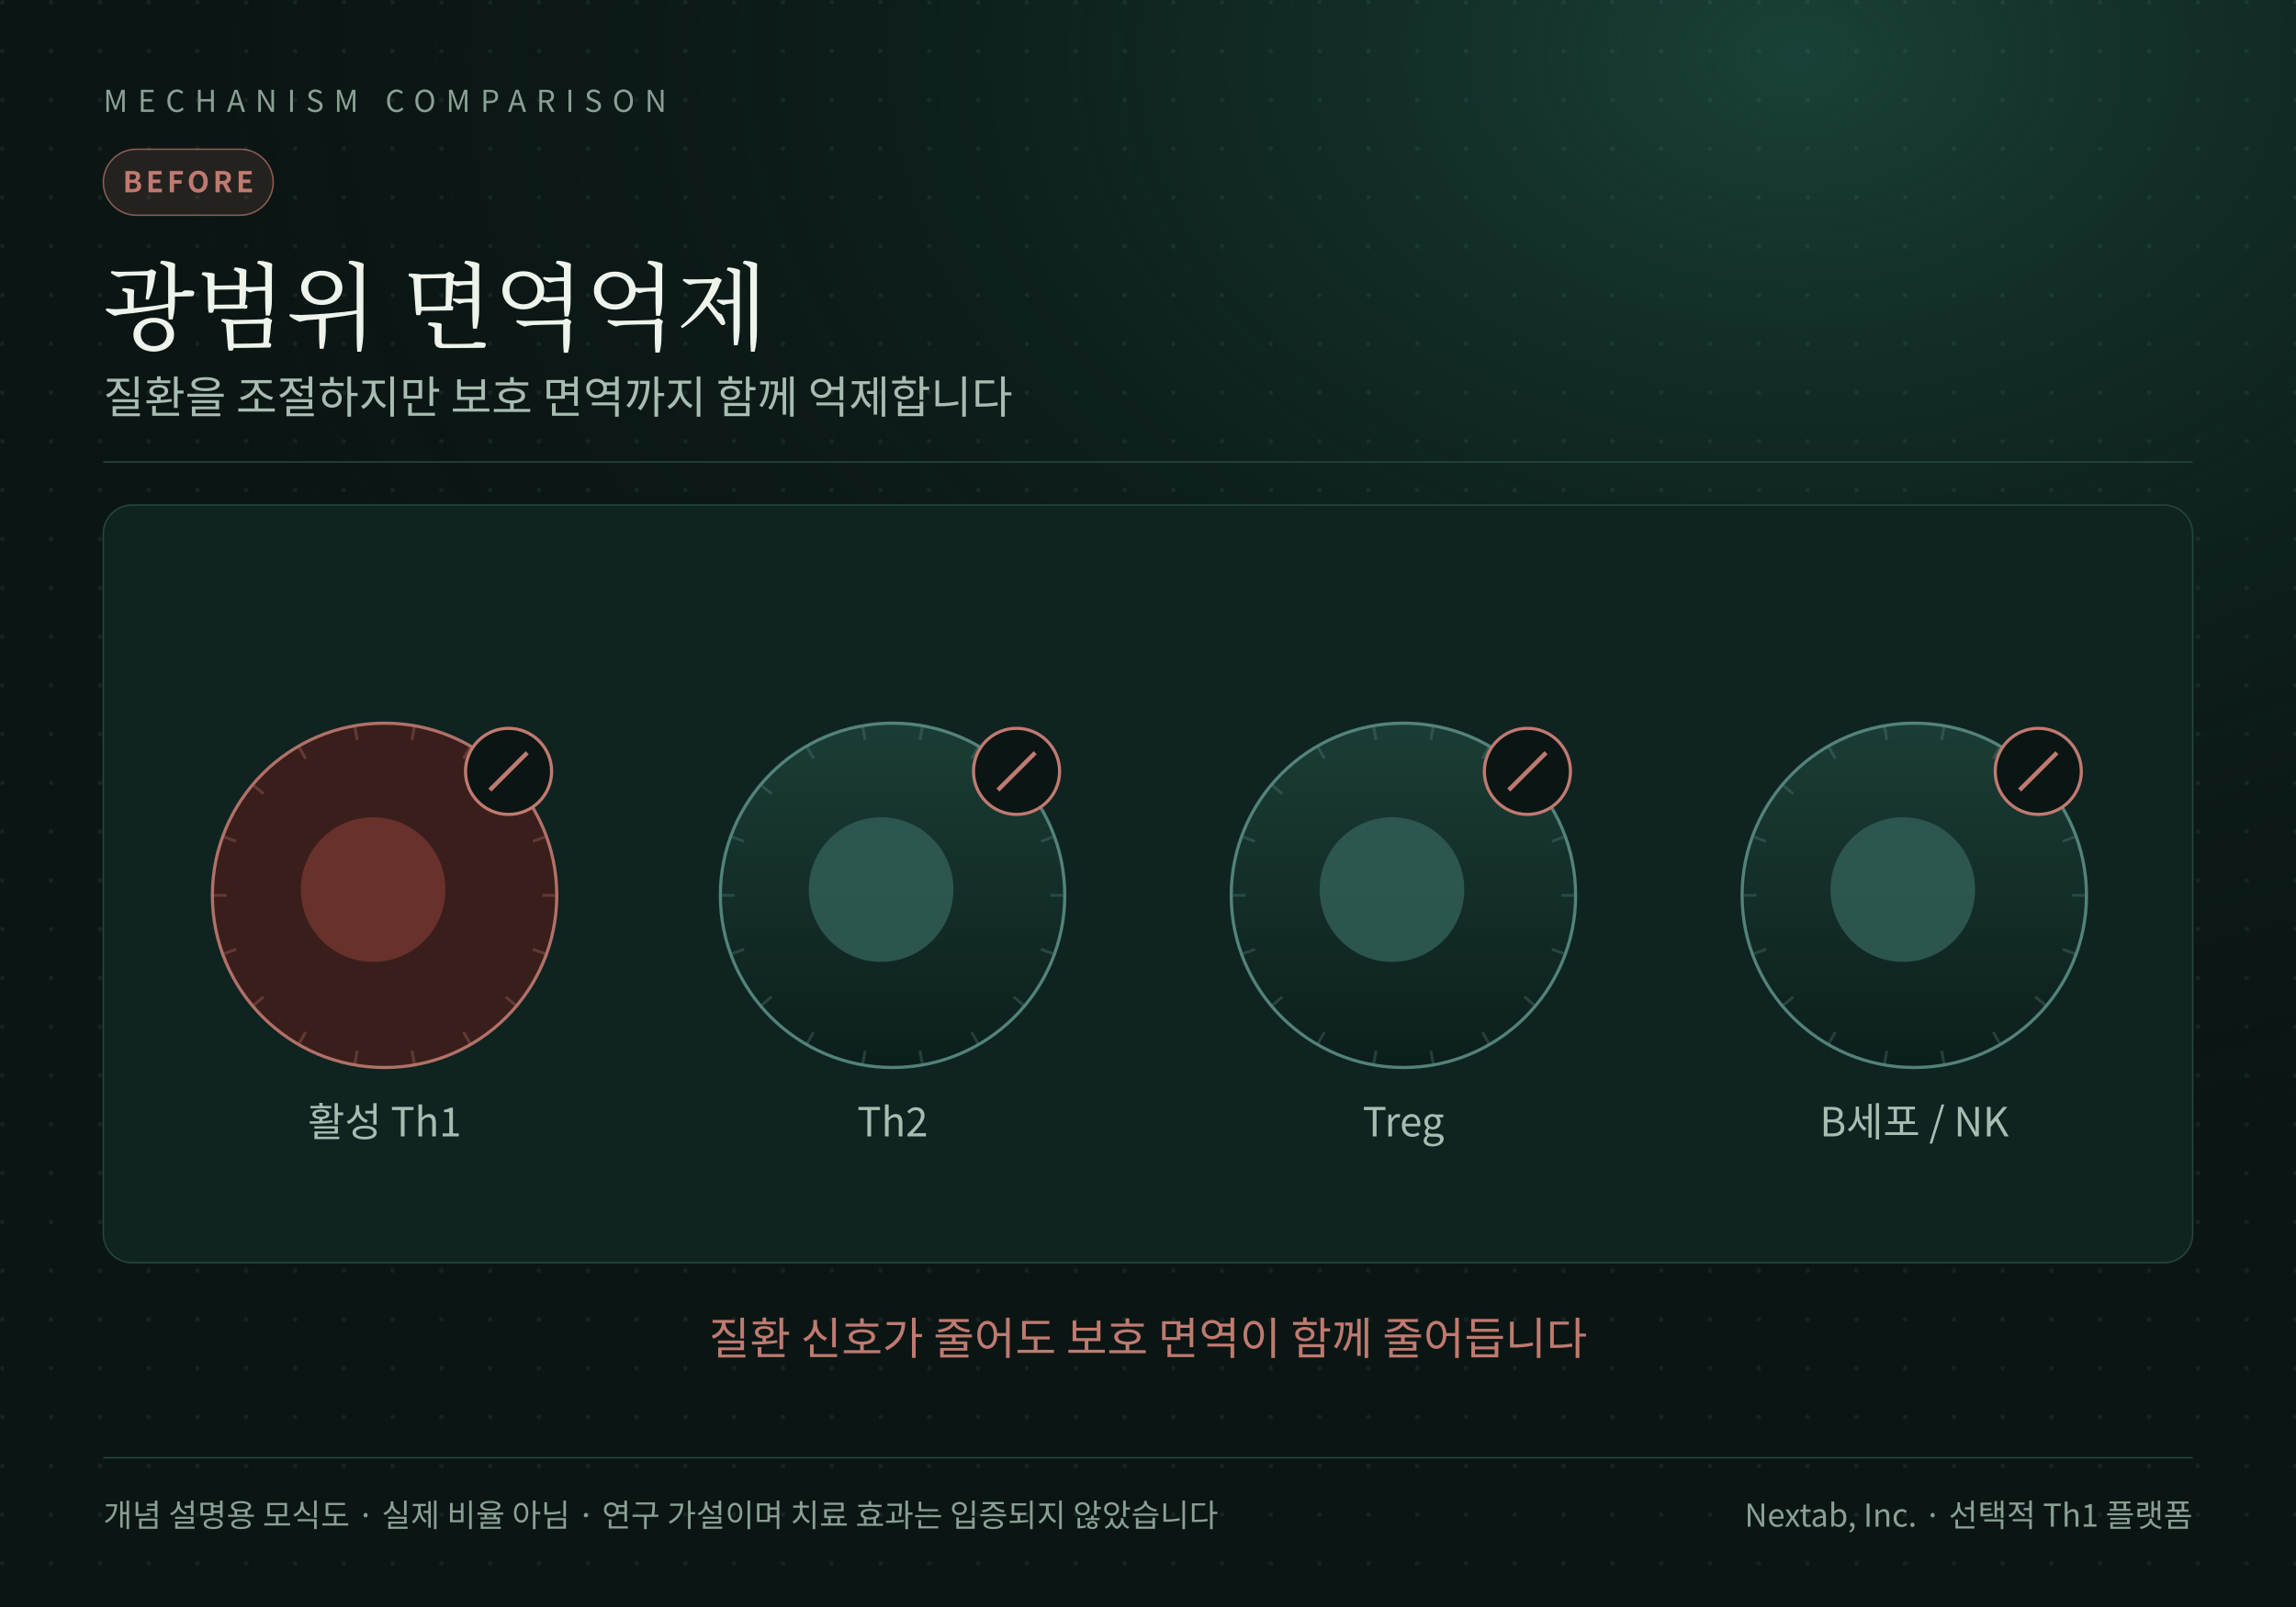
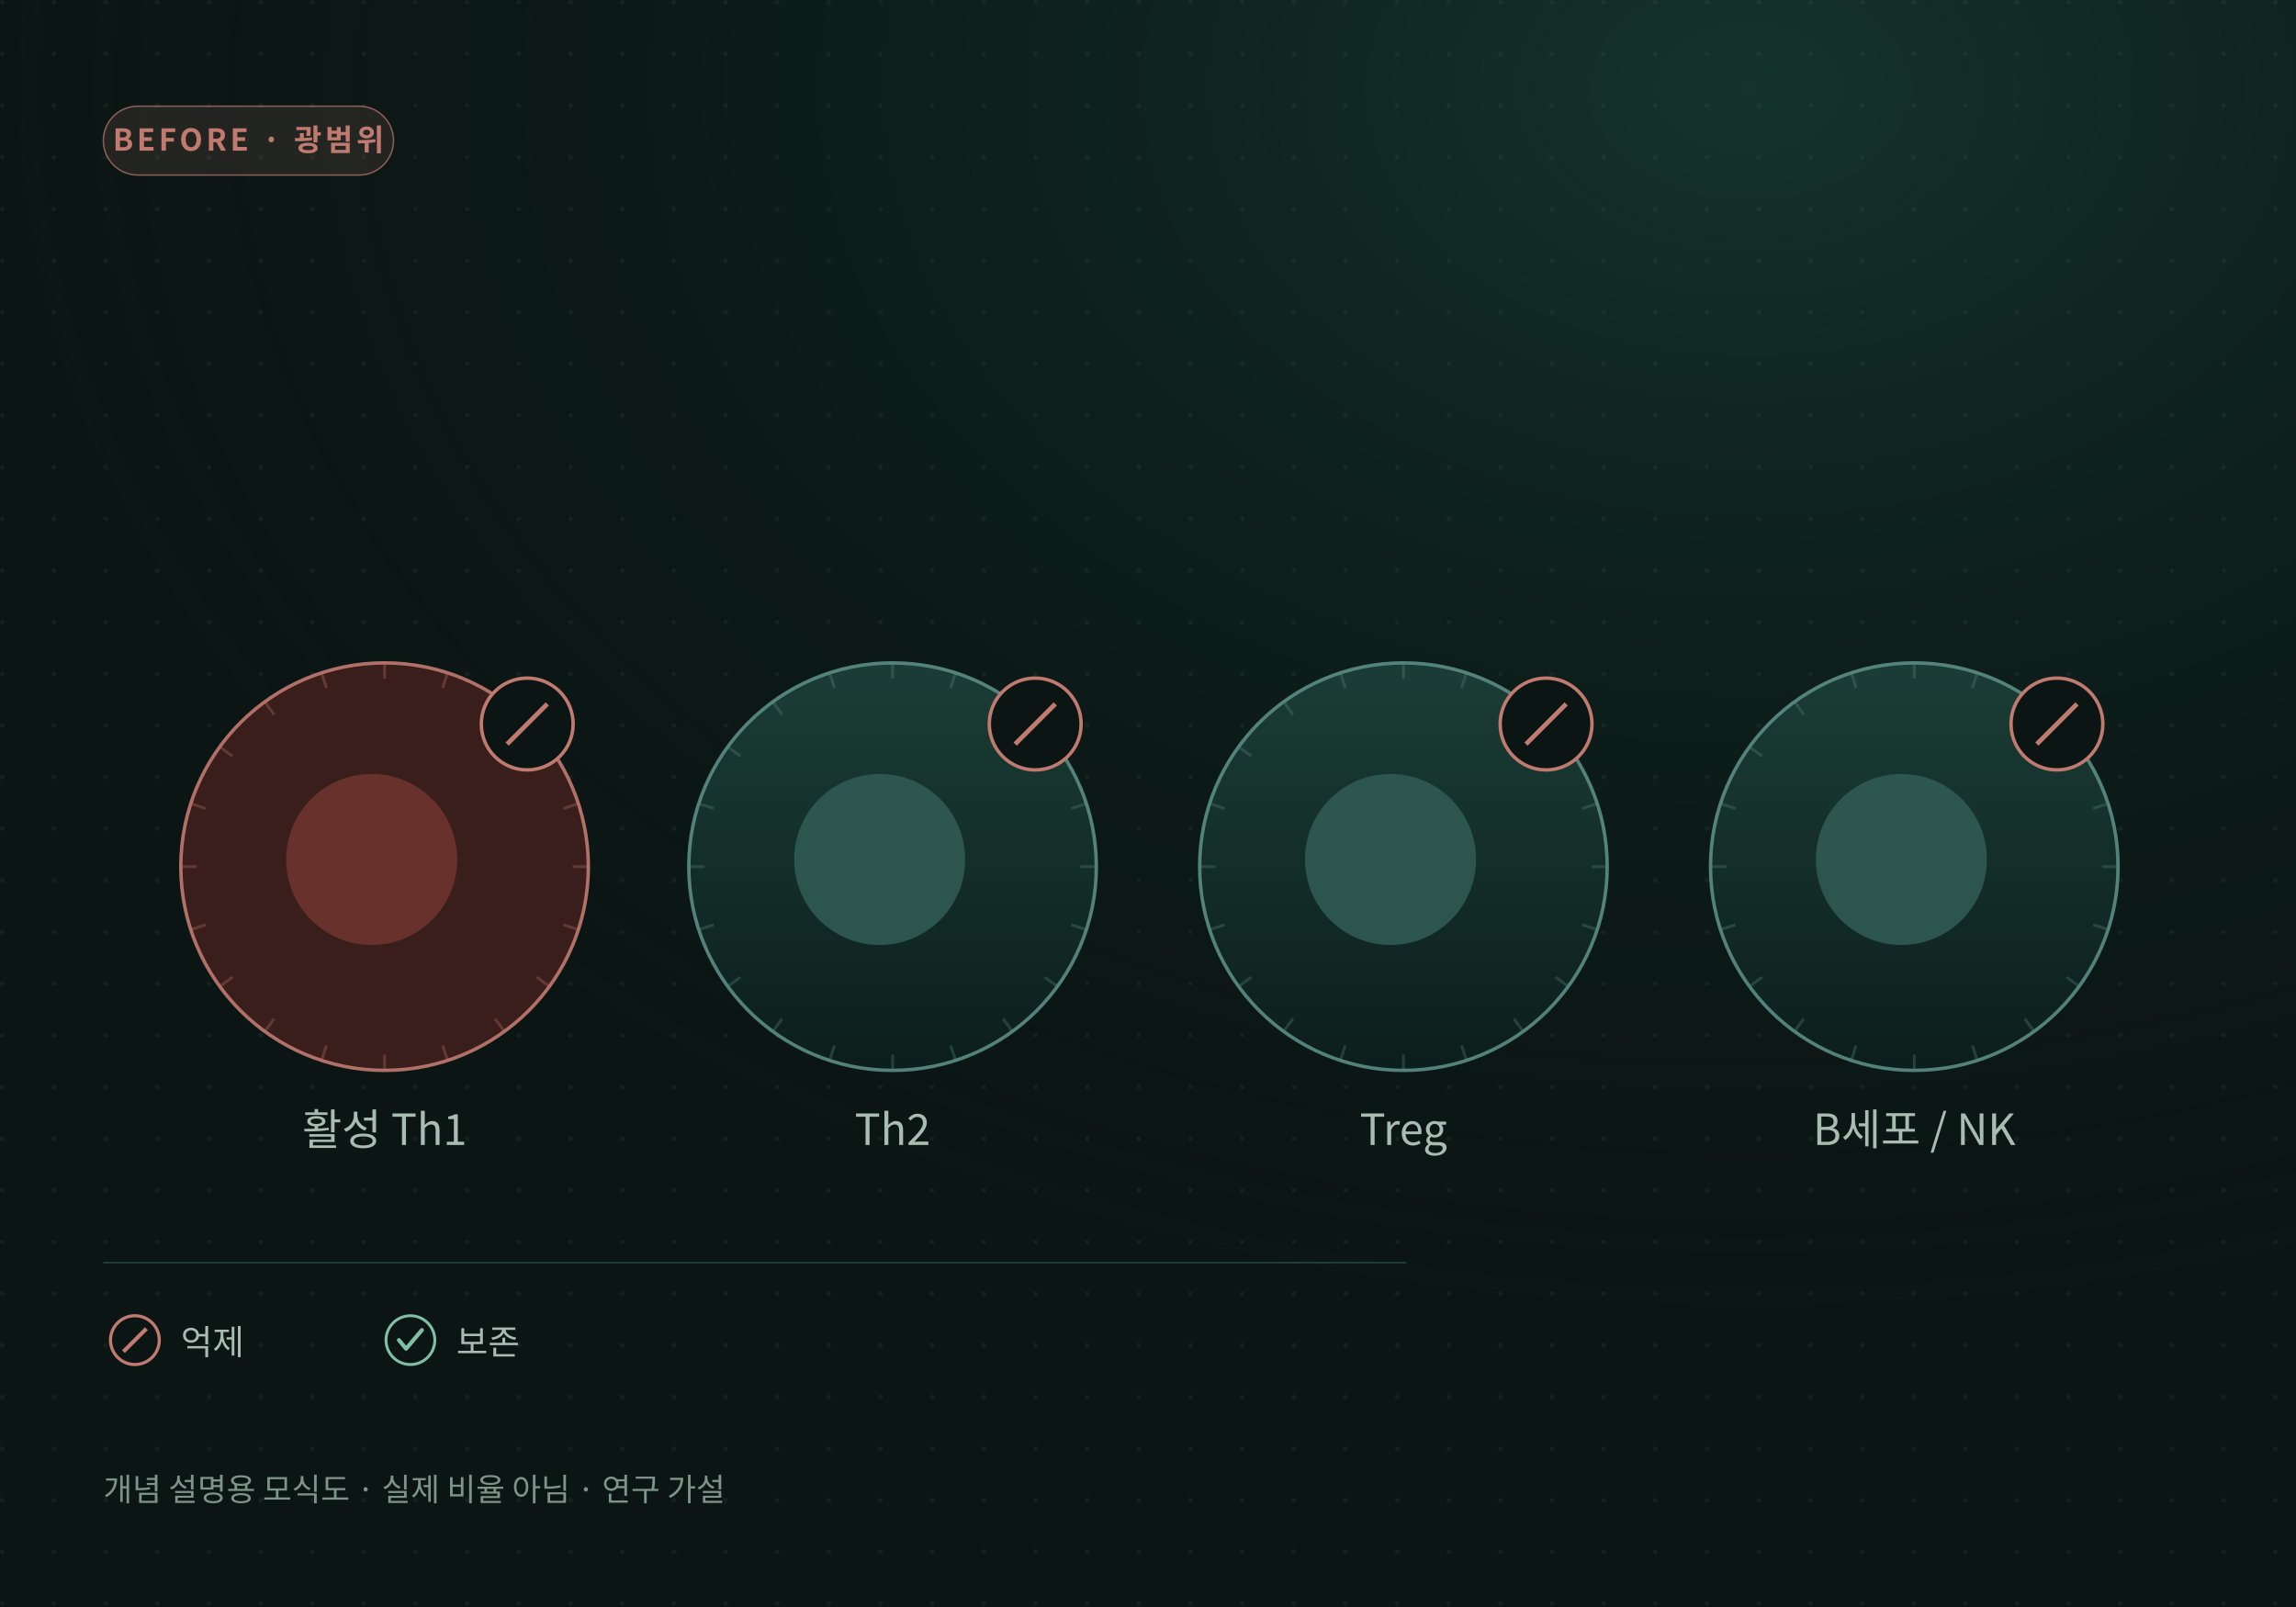
<svg xmlns="http://www.w3.org/2000/svg" width="1600" height="1120" viewBox="0 0 1600 1120">
  <defs>
-     <radialGradient id="glow" cx="78%" cy="4%" r="72%">
-       <stop offset="0%" stop-color="#1d4c41" stop-opacity="0.8" />
-       <stop offset="55%" stop-color="#123029" stop-opacity="0.3" />
+     <radialGradient id="glow" cx="76%" cy="6%" r="78%">
+       <stop offset="0%" stop-color="#1d4c41" stop-opacity="0.55" />
+       <stop offset="55%" stop-color="#123029" stop-opacity="0.22" />
      <stop offset="100%" stop-color="#0b1614" stop-opacity="0" />
    </radialGradient>
-     <pattern id="dots" width="34" height="34" patternUnits="userSpaceOnUse">
-       <circle cx="1.6" cy="1.6" r="1.6" fill="#8fb4a6" fill-opacity="0.09" />
+     <pattern id="dots" width="36" height="36" patternUnits="userSpaceOnUse">
+       <circle cx="1.6" cy="1.6" r="1.6" fill="#8fb4a6" fill-opacity="0.075" />
    </pattern>
    <linearGradient id="cellfill" x1="0" y1="0" x2="0" y2="1">
      <stop offset="0%" stop-color="#1b3d36" />
      <stop offset="100%" stop-color="#0c1e1b" />
    </linearGradient>
  </defs>
  <rect width="1600" height="1120" fill="#0b1614" />
  <rect width="1600" height="1120" fill="url(#glow)" />
  <rect width="1600" height="1120" fill="url(#dots)" />
-   <text x="72" y="78" fill="#8aa094" font-family="'Noto Sans CJK KR','Noto Sans KR','Helvetica Neue',Arial,sans-serif" font-size="21" letter-spacing="7">MECHANISM COMPARISON</text>
-   <rect x="72" y="104" width="118.4" height="46" rx="23.0" fill="#c07a70" fill-opacity="0.13" stroke="#c07a70" stroke-opacity="0.7" />
-   <text x="131.2" y="134.0" fill="#c07a70" font-family="'Noto Sans CJK KR','Noto Sans KR','Helvetica Neue',Arial,sans-serif" font-size="20" font-weight="600" letter-spacing="2.5" text-anchor="middle">BEFORE</text>
-   <text x="72" y="238" fill="#eef3ec" font-family="Georgia,'Noto Serif CJK KR','Noto Serif KR',serif" font-size="66">광범위 면역억제</text>
-   <text x="72" y="288" fill="#a8bcb2" font-family="'Noto Sans CJK KR','Noto Sans KR','Helvetica Neue',Arial,sans-serif" font-size="31">질환을 조절하지만 보호 면역까지 함께 억제합니다</text>
-   <line x1="72" y1="322" x2="1528" y2="322" stroke="#26463e" stroke-width="1" />
-   <rect x="72" y="352" width="1456" height="528" rx="20" fill="#0f2320" stroke="#26463e" />
-   <circle cx="268" cy="624" r="120" fill="#3a1e1b" stroke="#c07a70" stroke-width="2.2" stroke-opacity="0.9" />
-   <line x1="378.0" y1="624.0" x2="387.0" y2="624.0" stroke="#c07a70" stroke-opacity="0.3" stroke-width="2" />
-   <line x1="371.4" y1="661.6" x2="379.8" y2="664.7" stroke="#c07a70" stroke-opacity="0.3" stroke-width="2" />
-   <line x1="352.3" y1="694.7" x2="359.2" y2="700.5" stroke="#c07a70" stroke-opacity="0.3" stroke-width="2" />
-   <line x1="323.0" y1="719.3" x2="327.5" y2="727.1" stroke="#c07a70" stroke-opacity="0.3" stroke-width="2" />
-   <line x1="287.1" y1="732.3" x2="288.7" y2="741.2" stroke="#c07a70" stroke-opacity="0.3" stroke-width="2" />
-   <line x1="248.9" y1="732.3" x2="247.3" y2="741.2" stroke="#c07a70" stroke-opacity="0.3" stroke-width="2" />
-   <line x1="213.0" y1="719.3" x2="208.5" y2="727.1" stroke="#c07a70" stroke-opacity="0.3" stroke-width="2" />
-   <line x1="183.7" y1="694.7" x2="176.8" y2="700.5" stroke="#c07a70" stroke-opacity="0.3" stroke-width="2" />
-   <line x1="164.6" y1="661.6" x2="156.2" y2="664.7" stroke="#c07a70" stroke-opacity="0.3" stroke-width="2" />
-   <line x1="158.0" y1="624.0" x2="149.0" y2="624.0" stroke="#c07a70" stroke-opacity="0.3" stroke-width="2" />
-   <line x1="164.6" y1="586.4" x2="156.2" y2="583.3" stroke="#c07a70" stroke-opacity="0.3" stroke-width="2" />
-   <line x1="183.7" y1="553.3" x2="176.8" y2="547.5" stroke="#c07a70" stroke-opacity="0.3" stroke-width="2" />
-   <line x1="213.0" y1="528.7" x2="208.5" y2="520.9" stroke="#c07a70" stroke-opacity="0.3" stroke-width="2" />
-   <line x1="248.9" y1="515.7" x2="247.3" y2="506.8" stroke="#c07a70" stroke-opacity="0.3" stroke-width="2" />
-   <line x1="287.1" y1="515.7" x2="288.7" y2="506.8" stroke="#c07a70" stroke-opacity="0.3" stroke-width="2" />
-   <line x1="323.0" y1="528.7" x2="327.5" y2="520.9" stroke="#c07a70" stroke-opacity="0.3" stroke-width="2" />
-   <line x1="352.3" y1="553.3" x2="359.2" y2="547.5" stroke="#c07a70" stroke-opacity="0.3" stroke-width="2" />
-   <line x1="371.4" y1="586.4" x2="379.8" y2="583.3" stroke="#c07a70" stroke-opacity="0.3" stroke-width="2" />
-   <circle cx="260" cy="620" r="50.4" fill="#6d332e" fill-opacity="0.9" />
-   <text x="268" y="792" fill="#a8bcb2" font-family="'Noto Sans CJK KR','Noto Sans KR','Helvetica Neue',Arial,sans-serif" font-size="28" text-anchor="middle">활성 Th1</text>
-   <circle cx="354.4" cy="537.6" r="30" fill="#0b1614" stroke="#c07a70" stroke-width="2.2" />
-   <line x1="341.4" y1="550.6" x2="367.4" y2="524.6" stroke="#c07a70" stroke-width="3" />
-   <circle cx="622" cy="624" r="120" fill="url(#cellfill)" stroke="#5a8d84" stroke-width="2.2" stroke-opacity="0.9" />
-   <line x1="732.0" y1="624.0" x2="741.0" y2="624.0" stroke="#5a8d84" stroke-opacity="0.3" stroke-width="2" />
-   <line x1="725.4" y1="661.6" x2="733.8" y2="664.7" stroke="#5a8d84" stroke-opacity="0.3" stroke-width="2" />
-   <line x1="706.3" y1="694.7" x2="713.2" y2="700.5" stroke="#5a8d84" stroke-opacity="0.3" stroke-width="2" />
-   <line x1="677.0" y1="719.3" x2="681.5" y2="727.1" stroke="#5a8d84" stroke-opacity="0.3" stroke-width="2" />
-   <line x1="641.1" y1="732.3" x2="642.7" y2="741.2" stroke="#5a8d84" stroke-opacity="0.3" stroke-width="2" />
-   <line x1="602.9" y1="732.3" x2="601.3" y2="741.2" stroke="#5a8d84" stroke-opacity="0.3" stroke-width="2" />
-   <line x1="567.0" y1="719.3" x2="562.5" y2="727.1" stroke="#5a8d84" stroke-opacity="0.3" stroke-width="2" />
-   <line x1="537.7" y1="694.7" x2="530.8" y2="700.5" stroke="#5a8d84" stroke-opacity="0.3" stroke-width="2" />
-   <line x1="518.6" y1="661.6" x2="510.2" y2="664.7" stroke="#5a8d84" stroke-opacity="0.3" stroke-width="2" />
-   <line x1="512.0" y1="624.0" x2="503.0" y2="624.0" stroke="#5a8d84" stroke-opacity="0.3" stroke-width="2" />
-   <line x1="518.6" y1="586.4" x2="510.2" y2="583.3" stroke="#5a8d84" stroke-opacity="0.3" stroke-width="2" />
-   <line x1="537.7" y1="553.3" x2="530.8" y2="547.5" stroke="#5a8d84" stroke-opacity="0.3" stroke-width="2" />
-   <line x1="567.0" y1="528.7" x2="562.5" y2="520.9" stroke="#5a8d84" stroke-opacity="0.3" stroke-width="2" />
-   <line x1="602.9" y1="515.7" x2="601.3" y2="506.8" stroke="#5a8d84" stroke-opacity="0.3" stroke-width="2" />
-   <line x1="641.1" y1="515.7" x2="642.7" y2="506.8" stroke="#5a8d84" stroke-opacity="0.3" stroke-width="2" />
-   <line x1="677.0" y1="528.7" x2="681.5" y2="520.9" stroke="#5a8d84" stroke-opacity="0.3" stroke-width="2" />
-   <line x1="706.3" y1="553.3" x2="713.2" y2="547.5" stroke="#5a8d84" stroke-opacity="0.3" stroke-width="2" />
-   <line x1="725.4" y1="586.4" x2="733.8" y2="583.3" stroke="#5a8d84" stroke-opacity="0.3" stroke-width="2" />
-   <circle cx="614" cy="620" r="50.4" fill="#2f5a52" fill-opacity="0.9" />
-   <text x="622" y="792" fill="#a8bcb2" font-family="'Noto Sans CJK KR','Noto Sans KR','Helvetica Neue',Arial,sans-serif" font-size="28" text-anchor="middle">Th2</text>
-   <circle cx="708.4" cy="537.6" r="30" fill="#0b1614" stroke="#c07a70" stroke-width="2.2" />
-   <line x1="695.4" y1="550.6" x2="721.4" y2="524.6" stroke="#c07a70" stroke-width="3" />
-   <circle cx="978" cy="624" r="120" fill="url(#cellfill)" stroke="#5a8d84" stroke-width="2.2" stroke-opacity="0.9" />
-   <line x1="1088.0" y1="624.0" x2="1097.0" y2="624.0" stroke="#5a8d84" stroke-opacity="0.3" stroke-width="2" />
-   <line x1="1081.4" y1="661.6" x2="1089.8" y2="664.7" stroke="#5a8d84" stroke-opacity="0.3" stroke-width="2" />
-   <line x1="1062.3" y1="694.7" x2="1069.2" y2="700.5" stroke="#5a8d84" stroke-opacity="0.3" stroke-width="2" />
-   <line x1="1033.0" y1="719.3" x2="1037.5" y2="727.1" stroke="#5a8d84" stroke-opacity="0.3" stroke-width="2" />
-   <line x1="997.1" y1="732.3" x2="998.7" y2="741.2" stroke="#5a8d84" stroke-opacity="0.3" stroke-width="2" />
-   <line x1="958.9" y1="732.3" x2="957.3" y2="741.2" stroke="#5a8d84" stroke-opacity="0.3" stroke-width="2" />
-   <line x1="923.0" y1="719.3" x2="918.5" y2="727.1" stroke="#5a8d84" stroke-opacity="0.3" stroke-width="2" />
-   <line x1="893.7" y1="694.7" x2="886.8" y2="700.5" stroke="#5a8d84" stroke-opacity="0.3" stroke-width="2" />
-   <line x1="874.6" y1="661.6" x2="866.2" y2="664.7" stroke="#5a8d84" stroke-opacity="0.3" stroke-width="2" />
-   <line x1="868.0" y1="624.0" x2="859.0" y2="624.0" stroke="#5a8d84" stroke-opacity="0.3" stroke-width="2" />
-   <line x1="874.6" y1="586.4" x2="866.2" y2="583.3" stroke="#5a8d84" stroke-opacity="0.3" stroke-width="2" />
-   <line x1="893.7" y1="553.3" x2="886.8" y2="547.5" stroke="#5a8d84" stroke-opacity="0.3" stroke-width="2" />
-   <line x1="923.0" y1="528.7" x2="918.5" y2="520.9" stroke="#5a8d84" stroke-opacity="0.3" stroke-width="2" />
-   <line x1="958.9" y1="515.7" x2="957.3" y2="506.8" stroke="#5a8d84" stroke-opacity="0.3" stroke-width="2" />
-   <line x1="997.1" y1="515.7" x2="998.7" y2="506.8" stroke="#5a8d84" stroke-opacity="0.3" stroke-width="2" />
-   <line x1="1033.0" y1="528.7" x2="1037.5" y2="520.9" stroke="#5a8d84" stroke-opacity="0.3" stroke-width="2" />
-   <line x1="1062.3" y1="553.3" x2="1069.2" y2="547.5" stroke="#5a8d84" stroke-opacity="0.3" stroke-width="2" />
-   <line x1="1081.4" y1="586.4" x2="1089.8" y2="583.3" stroke="#5a8d84" stroke-opacity="0.3" stroke-width="2" />
-   <circle cx="970" cy="620" r="50.4" fill="#2f5a52" fill-opacity="0.9" />
-   <text x="978" y="792" fill="#a8bcb2" font-family="'Noto Sans CJK KR','Noto Sans KR','Helvetica Neue',Arial,sans-serif" font-size="28" text-anchor="middle">Treg</text>
-   <circle cx="1064.4" cy="537.6" r="30" fill="#0b1614" stroke="#c07a70" stroke-width="2.2" />
-   <line x1="1051.4" y1="550.6" x2="1077.4" y2="524.6" stroke="#c07a70" stroke-width="3" />
-   <circle cx="1334" cy="624" r="120" fill="url(#cellfill)" stroke="#5a8d84" stroke-width="2.2" stroke-opacity="0.9" />
-   <line x1="1444.0" y1="624.0" x2="1453.0" y2="624.0" stroke="#5a8d84" stroke-opacity="0.3" stroke-width="2" />
-   <line x1="1437.4" y1="661.6" x2="1445.8" y2="664.7" stroke="#5a8d84" stroke-opacity="0.3" stroke-width="2" />
-   <line x1="1418.3" y1="694.7" x2="1425.2" y2="700.5" stroke="#5a8d84" stroke-opacity="0.3" stroke-width="2" />
-   <line x1="1389.0" y1="719.3" x2="1393.5" y2="727.1" stroke="#5a8d84" stroke-opacity="0.3" stroke-width="2" />
-   <line x1="1353.1" y1="732.3" x2="1354.7" y2="741.2" stroke="#5a8d84" stroke-opacity="0.3" stroke-width="2" />
-   <line x1="1314.9" y1="732.3" x2="1313.3" y2="741.2" stroke="#5a8d84" stroke-opacity="0.3" stroke-width="2" />
-   <line x1="1279.0" y1="719.3" x2="1274.5" y2="727.1" stroke="#5a8d84" stroke-opacity="0.3" stroke-width="2" />
-   <line x1="1249.7" y1="694.7" x2="1242.8" y2="700.5" stroke="#5a8d84" stroke-opacity="0.3" stroke-width="2" />
-   <line x1="1230.6" y1="661.6" x2="1222.2" y2="664.7" stroke="#5a8d84" stroke-opacity="0.3" stroke-width="2" />
-   <line x1="1224.0" y1="624.0" x2="1215.0" y2="624.0" stroke="#5a8d84" stroke-opacity="0.3" stroke-width="2" />
-   <line x1="1230.6" y1="586.4" x2="1222.2" y2="583.3" stroke="#5a8d84" stroke-opacity="0.3" stroke-width="2" />
-   <line x1="1249.7" y1="553.3" x2="1242.8" y2="547.5" stroke="#5a8d84" stroke-opacity="0.3" stroke-width="2" />
-   <line x1="1279.0" y1="528.7" x2="1274.5" y2="520.9" stroke="#5a8d84" stroke-opacity="0.3" stroke-width="2" />
-   <line x1="1314.9" y1="515.7" x2="1313.3" y2="506.8" stroke="#5a8d84" stroke-opacity="0.3" stroke-width="2" />
-   <line x1="1353.1" y1="515.7" x2="1354.7" y2="506.8" stroke="#5a8d84" stroke-opacity="0.3" stroke-width="2" />
-   <line x1="1389.0" y1="528.7" x2="1393.5" y2="520.9" stroke="#5a8d84" stroke-opacity="0.3" stroke-width="2" />
-   <line x1="1418.3" y1="553.3" x2="1425.2" y2="547.5" stroke="#5a8d84" stroke-opacity="0.3" stroke-width="2" />
-   <line x1="1437.4" y1="586.4" x2="1445.8" y2="583.3" stroke="#5a8d84" stroke-opacity="0.3" stroke-width="2" />
-   <circle cx="1326" cy="620" r="50.4" fill="#2f5a52" fill-opacity="0.9" />
-   <text x="1334" y="792" fill="#a8bcb2" font-family="'Noto Sans CJK KR','Noto Sans KR','Helvetica Neue',Arial,sans-serif" font-size="28" text-anchor="middle">B세포 / NK</text>
-   <circle cx="1420.4" cy="537.6" r="30" fill="#0b1614" stroke="#c07a70" stroke-width="2.2" />
-   <line x1="1407.4" y1="550.6" x2="1433.4" y2="524.6" stroke="#c07a70" stroke-width="3" />
-   <text x="800" y="944" fill="#c07a70" font-family="'Noto Sans CJK KR','Noto Sans KR','Helvetica Neue',Arial,sans-serif" font-size="31" text-anchor="middle">질환 신호가 줄어도 보호 면역이 함께 줄어듭니다</text>
-   <line x1="72" y1="1016" x2="1528" y2="1016" stroke="#26463e" stroke-width="1" />
-   <text x="72" y="1064" fill="#8aa094" font-family="'Noto Sans CJK KR','Noto Sans KR','Helvetica Neue',Arial,sans-serif" font-size="22">개념 설명용 모식도 · 실제 비율 아님 · 연구 가설이며 치료 효과는 입증되지 않았습니다</text>
-   <text x="1528" y="1064" fill="#8aa094" font-family="'Noto Sans CJK KR','Noto Sans KR','Helvetica Neue',Arial,sans-serif" font-size="22" text-anchor="end">Nextab, Inc. · 선택적 Th1 플랫폼</text>
+   <rect x="72" y="74" width="202.24" height="48" rx="24" fill="#c07a70" fill-opacity="0.14" stroke="#c07a70" stroke-opacity="0.7" />
+   <text x="173.12" y="105" fill="#c07a70" font-family="'Noto Sans CJK KR','Noto Sans KR','Helvetica Neue',Arial,sans-serif" font-size="21" font-weight="600" letter-spacing="2.4" text-anchor="middle">BEFORE · 광범위</text>
+   <circle cx="268" cy="604" r="142" fill="#3a1e1b" stroke="#c07a70" stroke-width="2.4" stroke-opacity="0.9" />
+   <line x1="399.0" y1="604.0" x2="409.0" y2="604.0" stroke="#c07a70" stroke-opacity="0.3" stroke-width="2" />
+   <line x1="392.6" y1="644.5" x2="402.1" y2="647.6" stroke="#c07a70" stroke-opacity="0.3" stroke-width="2" />
+   <line x1="374.0" y1="681.0" x2="382.1" y2="686.9" stroke="#c07a70" stroke-opacity="0.3" stroke-width="2" />
+   <line x1="345.0" y1="710.0" x2="350.9" y2="718.1" stroke="#c07a70" stroke-opacity="0.3" stroke-width="2" />
+   <line x1="308.5" y1="728.6" x2="311.6" y2="738.1" stroke="#c07a70" stroke-opacity="0.3" stroke-width="2" />
+   <line x1="268.0" y1="735.0" x2="268.0" y2="745.0" stroke="#c07a70" stroke-opacity="0.3" stroke-width="2" />
+   <line x1="227.5" y1="728.6" x2="224.4" y2="738.1" stroke="#c07a70" stroke-opacity="0.3" stroke-width="2" />
+   <line x1="191.0" y1="710.0" x2="185.1" y2="718.1" stroke="#c07a70" stroke-opacity="0.3" stroke-width="2" />
+   <line x1="162.0" y1="681.0" x2="153.9" y2="686.9" stroke="#c07a70" stroke-opacity="0.3" stroke-width="2" />
+   <line x1="143.4" y1="644.5" x2="133.9" y2="647.6" stroke="#c07a70" stroke-opacity="0.3" stroke-width="2" />
+   <line x1="137.0" y1="604.0" x2="127.0" y2="604.0" stroke="#c07a70" stroke-opacity="0.3" stroke-width="2" />
+   <line x1="143.4" y1="563.5" x2="133.9" y2="560.4" stroke="#c07a70" stroke-opacity="0.3" stroke-width="2" />
+   <line x1="162.0" y1="527.0" x2="153.9" y2="521.1" stroke="#c07a70" stroke-opacity="0.3" stroke-width="2" />
+   <line x1="191.0" y1="498.0" x2="185.1" y2="489.9" stroke="#c07a70" stroke-opacity="0.3" stroke-width="2" />
+   <line x1="227.5" y1="479.4" x2="224.4" y2="469.9" stroke="#c07a70" stroke-opacity="0.3" stroke-width="2" />
+   <line x1="268.0" y1="473.0" x2="268.0" y2="463.0" stroke="#c07a70" stroke-opacity="0.3" stroke-width="2" />
+   <line x1="308.5" y1="479.4" x2="311.6" y2="469.9" stroke="#c07a70" stroke-opacity="0.3" stroke-width="2" />
+   <line x1="345.0" y1="498.0" x2="350.9" y2="489.9" stroke="#c07a70" stroke-opacity="0.3" stroke-width="2" />
+   <line x1="374.0" y1="527.0" x2="382.1" y2="521.1" stroke="#c07a70" stroke-opacity="0.3" stroke-width="2" />
+   <line x1="392.6" y1="563.5" x2="402.1" y2="560.4" stroke="#c07a70" stroke-opacity="0.3" stroke-width="2" />
+   <circle cx="259" cy="599" r="59.6" fill="#6d332e" fill-opacity="0.9" />
+   <text x="268" y="798" fill="#a8bcb2" font-family="'Noto Sans CJK KR','Noto Sans KR','Helvetica Neue',Arial,sans-serif" font-size="30" text-anchor="middle">활성 Th1</text>
+   <circle cx="367.4" cy="504.6" r="32" fill="#0b1614" stroke="#c07a70" stroke-width="2.4" />
+   <line x1="353.4" y1="518.6" x2="381.4" y2="490.6" stroke="#c07a70" stroke-width="3.2" />
+   <circle cx="622" cy="604" r="142" fill="url(#cellfill)" stroke="#5a8d84" stroke-width="2.4" stroke-opacity="0.9" />
+   <line x1="753.0" y1="604.0" x2="763.0" y2="604.0" stroke="#5a8d84" stroke-opacity="0.3" stroke-width="2" />
+   <line x1="746.6" y1="644.5" x2="756.1" y2="647.6" stroke="#5a8d84" stroke-opacity="0.3" stroke-width="2" />
+   <line x1="728.0" y1="681.0" x2="736.1" y2="686.9" stroke="#5a8d84" stroke-opacity="0.3" stroke-width="2" />
+   <line x1="699.0" y1="710.0" x2="704.9" y2="718.1" stroke="#5a8d84" stroke-opacity="0.3" stroke-width="2" />
+   <line x1="662.5" y1="728.6" x2="665.6" y2="738.1" stroke="#5a8d84" stroke-opacity="0.3" stroke-width="2" />
+   <line x1="622.0" y1="735.0" x2="622.0" y2="745.0" stroke="#5a8d84" stroke-opacity="0.3" stroke-width="2" />
+   <line x1="581.5" y1="728.6" x2="578.4" y2="738.1" stroke="#5a8d84" stroke-opacity="0.3" stroke-width="2" />
+   <line x1="545.0" y1="710.0" x2="539.1" y2="718.1" stroke="#5a8d84" stroke-opacity="0.3" stroke-width="2" />
+   <line x1="516.0" y1="681.0" x2="507.9" y2="686.9" stroke="#5a8d84" stroke-opacity="0.3" stroke-width="2" />
+   <line x1="497.4" y1="644.5" x2="487.9" y2="647.6" stroke="#5a8d84" stroke-opacity="0.3" stroke-width="2" />
+   <line x1="491.0" y1="604.0" x2="481.0" y2="604.0" stroke="#5a8d84" stroke-opacity="0.3" stroke-width="2" />
+   <line x1="497.4" y1="563.5" x2="487.9" y2="560.4" stroke="#5a8d84" stroke-opacity="0.3" stroke-width="2" />
+   <line x1="516.0" y1="527.0" x2="507.9" y2="521.1" stroke="#5a8d84" stroke-opacity="0.3" stroke-width="2" />
+   <line x1="545.0" y1="498.0" x2="539.1" y2="489.9" stroke="#5a8d84" stroke-opacity="0.3" stroke-width="2" />
+   <line x1="581.5" y1="479.4" x2="578.4" y2="469.9" stroke="#5a8d84" stroke-opacity="0.3" stroke-width="2" />
+   <line x1="622.0" y1="473.0" x2="622.0" y2="463.0" stroke="#5a8d84" stroke-opacity="0.3" stroke-width="2" />
+   <line x1="662.5" y1="479.4" x2="665.6" y2="469.9" stroke="#5a8d84" stroke-opacity="0.3" stroke-width="2" />
+   <line x1="699.0" y1="498.0" x2="704.9" y2="489.9" stroke="#5a8d84" stroke-opacity="0.3" stroke-width="2" />
+   <line x1="728.0" y1="527.0" x2="736.1" y2="521.1" stroke="#5a8d84" stroke-opacity="0.3" stroke-width="2" />
+   <line x1="746.6" y1="563.5" x2="756.1" y2="560.4" stroke="#5a8d84" stroke-opacity="0.3" stroke-width="2" />
+   <circle cx="613" cy="599" r="59.6" fill="#2f5a52" fill-opacity="0.9" />
+   <text x="622" y="798" fill="#a8bcb2" font-family="'Noto Sans CJK KR','Noto Sans KR','Helvetica Neue',Arial,sans-serif" font-size="30" text-anchor="middle">Th2</text>
+   <circle cx="721.4" cy="504.6" r="32" fill="#0b1614" stroke="#c07a70" stroke-width="2.4" />
+   <line x1="707.4" y1="518.6" x2="735.4" y2="490.6" stroke="#c07a70" stroke-width="3.2" />
+   <circle cx="978" cy="604" r="142" fill="url(#cellfill)" stroke="#5a8d84" stroke-width="2.4" stroke-opacity="0.9" />
+   <line x1="1109.0" y1="604.0" x2="1119.0" y2="604.0" stroke="#5a8d84" stroke-opacity="0.3" stroke-width="2" />
+   <line x1="1102.6" y1="644.5" x2="1112.1" y2="647.6" stroke="#5a8d84" stroke-opacity="0.3" stroke-width="2" />
+   <line x1="1084.0" y1="681.0" x2="1092.1" y2="686.9" stroke="#5a8d84" stroke-opacity="0.3" stroke-width="2" />
+   <line x1="1055.0" y1="710.0" x2="1060.9" y2="718.1" stroke="#5a8d84" stroke-opacity="0.3" stroke-width="2" />
+   <line x1="1018.5" y1="728.6" x2="1021.6" y2="738.1" stroke="#5a8d84" stroke-opacity="0.3" stroke-width="2" />
+   <line x1="978.0" y1="735.0" x2="978.0" y2="745.0" stroke="#5a8d84" stroke-opacity="0.3" stroke-width="2" />
+   <line x1="937.5" y1="728.6" x2="934.4" y2="738.1" stroke="#5a8d84" stroke-opacity="0.3" stroke-width="2" />
+   <line x1="901.0" y1="710.0" x2="895.1" y2="718.1" stroke="#5a8d84" stroke-opacity="0.3" stroke-width="2" />
+   <line x1="872.0" y1="681.0" x2="863.9" y2="686.9" stroke="#5a8d84" stroke-opacity="0.3" stroke-width="2" />
+   <line x1="853.4" y1="644.5" x2="843.9" y2="647.6" stroke="#5a8d84" stroke-opacity="0.3" stroke-width="2" />
+   <line x1="847.0" y1="604.0" x2="837.0" y2="604.0" stroke="#5a8d84" stroke-opacity="0.3" stroke-width="2" />
+   <line x1="853.4" y1="563.5" x2="843.9" y2="560.4" stroke="#5a8d84" stroke-opacity="0.3" stroke-width="2" />
+   <line x1="872.0" y1="527.0" x2="863.9" y2="521.1" stroke="#5a8d84" stroke-opacity="0.3" stroke-width="2" />
+   <line x1="901.0" y1="498.0" x2="895.1" y2="489.9" stroke="#5a8d84" stroke-opacity="0.3" stroke-width="2" />
+   <line x1="937.5" y1="479.4" x2="934.4" y2="469.9" stroke="#5a8d84" stroke-opacity="0.3" stroke-width="2" />
+   <line x1="978.0" y1="473.0" x2="978.0" y2="463.0" stroke="#5a8d84" stroke-opacity="0.3" stroke-width="2" />
+   <line x1="1018.5" y1="479.4" x2="1021.6" y2="469.9" stroke="#5a8d84" stroke-opacity="0.3" stroke-width="2" />
+   <line x1="1055.0" y1="498.0" x2="1060.9" y2="489.9" stroke="#5a8d84" stroke-opacity="0.3" stroke-width="2" />
+   <line x1="1084.0" y1="527.0" x2="1092.1" y2="521.1" stroke="#5a8d84" stroke-opacity="0.3" stroke-width="2" />
+   <line x1="1102.6" y1="563.5" x2="1112.1" y2="560.4" stroke="#5a8d84" stroke-opacity="0.3" stroke-width="2" />
+   <circle cx="969" cy="599" r="59.6" fill="#2f5a52" fill-opacity="0.9" />
+   <text x="978" y="798" fill="#a8bcb2" font-family="'Noto Sans CJK KR','Noto Sans KR','Helvetica Neue',Arial,sans-serif" font-size="30" text-anchor="middle">Treg</text>
+   <circle cx="1077.4" cy="504.6" r="32" fill="#0b1614" stroke="#c07a70" stroke-width="2.4" />
+   <line x1="1063.4" y1="518.6" x2="1091.4" y2="490.6" stroke="#c07a70" stroke-width="3.2" />
+   <circle cx="1334" cy="604" r="142" fill="url(#cellfill)" stroke="#5a8d84" stroke-width="2.4" stroke-opacity="0.9" />
+   <line x1="1465.0" y1="604.0" x2="1475.0" y2="604.0" stroke="#5a8d84" stroke-opacity="0.3" stroke-width="2" />
+   <line x1="1458.6" y1="644.5" x2="1468.1" y2="647.6" stroke="#5a8d84" stroke-opacity="0.3" stroke-width="2" />
+   <line x1="1440.0" y1="681.0" x2="1448.1" y2="686.9" stroke="#5a8d84" stroke-opacity="0.3" stroke-width="2" />
+   <line x1="1411.0" y1="710.0" x2="1416.9" y2="718.1" stroke="#5a8d84" stroke-opacity="0.3" stroke-width="2" />
+   <line x1="1374.5" y1="728.6" x2="1377.6" y2="738.1" stroke="#5a8d84" stroke-opacity="0.3" stroke-width="2" />
+   <line x1="1334.0" y1="735.0" x2="1334.0" y2="745.0" stroke="#5a8d84" stroke-opacity="0.3" stroke-width="2" />
+   <line x1="1293.5" y1="728.6" x2="1290.4" y2="738.1" stroke="#5a8d84" stroke-opacity="0.3" stroke-width="2" />
+   <line x1="1257.0" y1="710.0" x2="1251.1" y2="718.1" stroke="#5a8d84" stroke-opacity="0.3" stroke-width="2" />
+   <line x1="1228.0" y1="681.0" x2="1219.9" y2="686.9" stroke="#5a8d84" stroke-opacity="0.3" stroke-width="2" />
+   <line x1="1209.4" y1="644.5" x2="1199.9" y2="647.6" stroke="#5a8d84" stroke-opacity="0.3" stroke-width="2" />
+   <line x1="1203.0" y1="604.0" x2="1193.0" y2="604.0" stroke="#5a8d84" stroke-opacity="0.3" stroke-width="2" />
+   <line x1="1209.4" y1="563.5" x2="1199.9" y2="560.4" stroke="#5a8d84" stroke-opacity="0.3" stroke-width="2" />
+   <line x1="1228.0" y1="527.0" x2="1219.9" y2="521.1" stroke="#5a8d84" stroke-opacity="0.3" stroke-width="2" />
+   <line x1="1257.0" y1="498.0" x2="1251.1" y2="489.9" stroke="#5a8d84" stroke-opacity="0.3" stroke-width="2" />
+   <line x1="1293.5" y1="479.4" x2="1290.4" y2="469.9" stroke="#5a8d84" stroke-opacity="0.3" stroke-width="2" />
+   <line x1="1334.0" y1="473.0" x2="1334.0" y2="463.0" stroke="#5a8d84" stroke-opacity="0.3" stroke-width="2" />
+   <line x1="1374.5" y1="479.4" x2="1377.6" y2="469.9" stroke="#5a8d84" stroke-opacity="0.3" stroke-width="2" />
+   <line x1="1411.0" y1="498.0" x2="1416.9" y2="489.9" stroke="#5a8d84" stroke-opacity="0.3" stroke-width="2" />
+   <line x1="1440.0" y1="527.0" x2="1448.1" y2="521.1" stroke="#5a8d84" stroke-opacity="0.3" stroke-width="2" />
+   <line x1="1458.6" y1="563.5" x2="1468.1" y2="560.4" stroke="#5a8d84" stroke-opacity="0.3" stroke-width="2" />
+   <circle cx="1325" cy="599" r="59.6" fill="#2f5a52" fill-opacity="0.9" />
+   <text x="1334" y="798" fill="#a8bcb2" font-family="'Noto Sans CJK KR','Noto Sans KR','Helvetica Neue',Arial,sans-serif" font-size="30" text-anchor="middle">B세포 / NK</text>
+   <circle cx="1433.4" cy="504.6" r="32" fill="#0b1614" stroke="#c07a70" stroke-width="2.4" />
+   <line x1="1419.4" y1="518.6" x2="1447.4" y2="490.6" stroke="#c07a70" stroke-width="3.2" />
+   <line x1="72" y1="880" x2="980" y2="880" stroke="#26463e" stroke-width="1" />
+   <circle cx="94" cy="934" r="17" fill="#0b1614" stroke="#c07a70" stroke-width="2.2" />
+   <line x1="86" y1="942" x2="102" y2="926" stroke="#c07a70" stroke-width="2.8" />
+   <text x="126" y="944" fill="#a8bcb2" font-family="'Noto Sans CJK KR','Noto Sans KR','Helvetica Neue',Arial,sans-serif" font-size="24">억제</text>
+   <circle cx="286" cy="934" r="17" fill="#0b1614" stroke="#7fbfa6" stroke-width="2" />
+   <path d="M278 934 l5 6 l11 -13" fill="none" stroke="#7fbfa6" stroke-width="2.8" stroke-linecap="round" stroke-linejoin="round" />
+   <text x="318" y="944" fill="#a8bcb2" font-family="'Noto Sans CJK KR','Noto Sans KR','Helvetica Neue',Arial,sans-serif" font-size="24">보존</text>
+   <text x="72" y="1046" fill="#7f9489" font-family="'Noto Sans CJK KR','Noto Sans KR','Helvetica Neue',Arial,sans-serif" font-size="22">개념 설명용 모식도 · 실제 비율 아님 · 연구 가설</text>
</svg>
